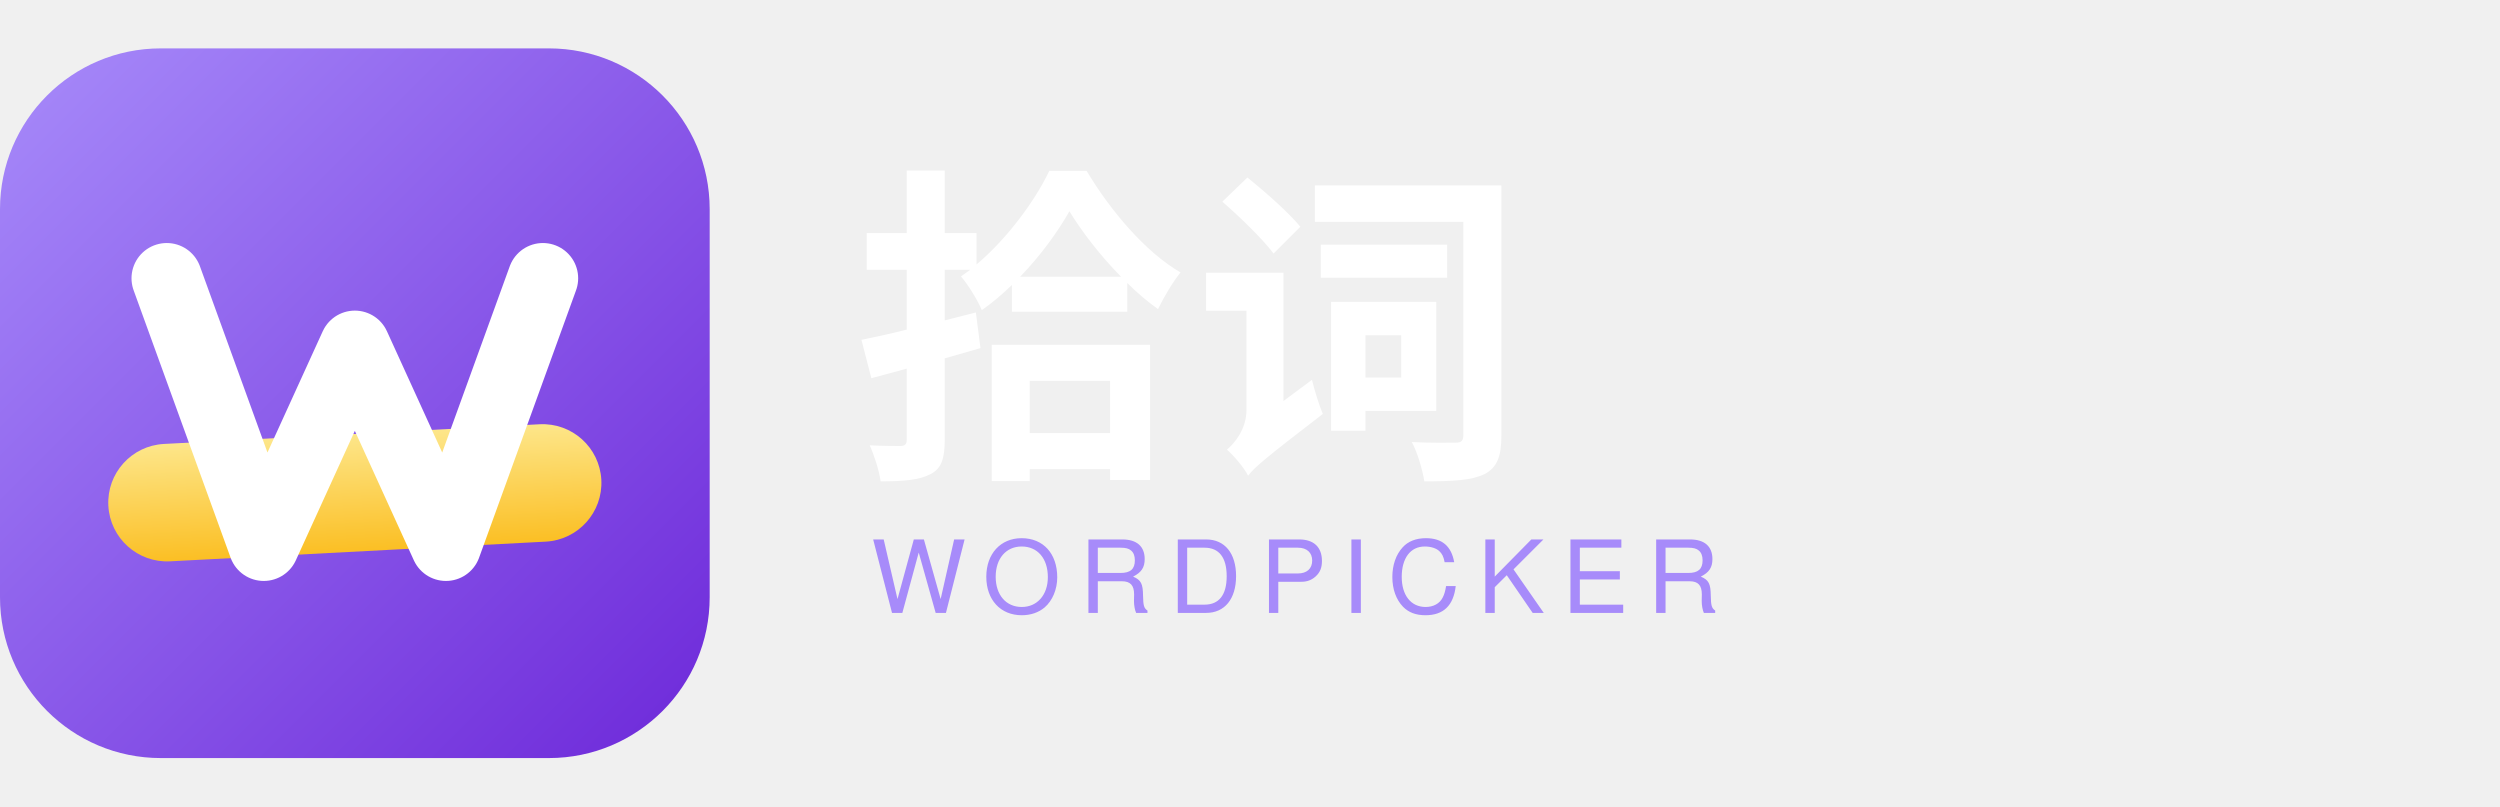
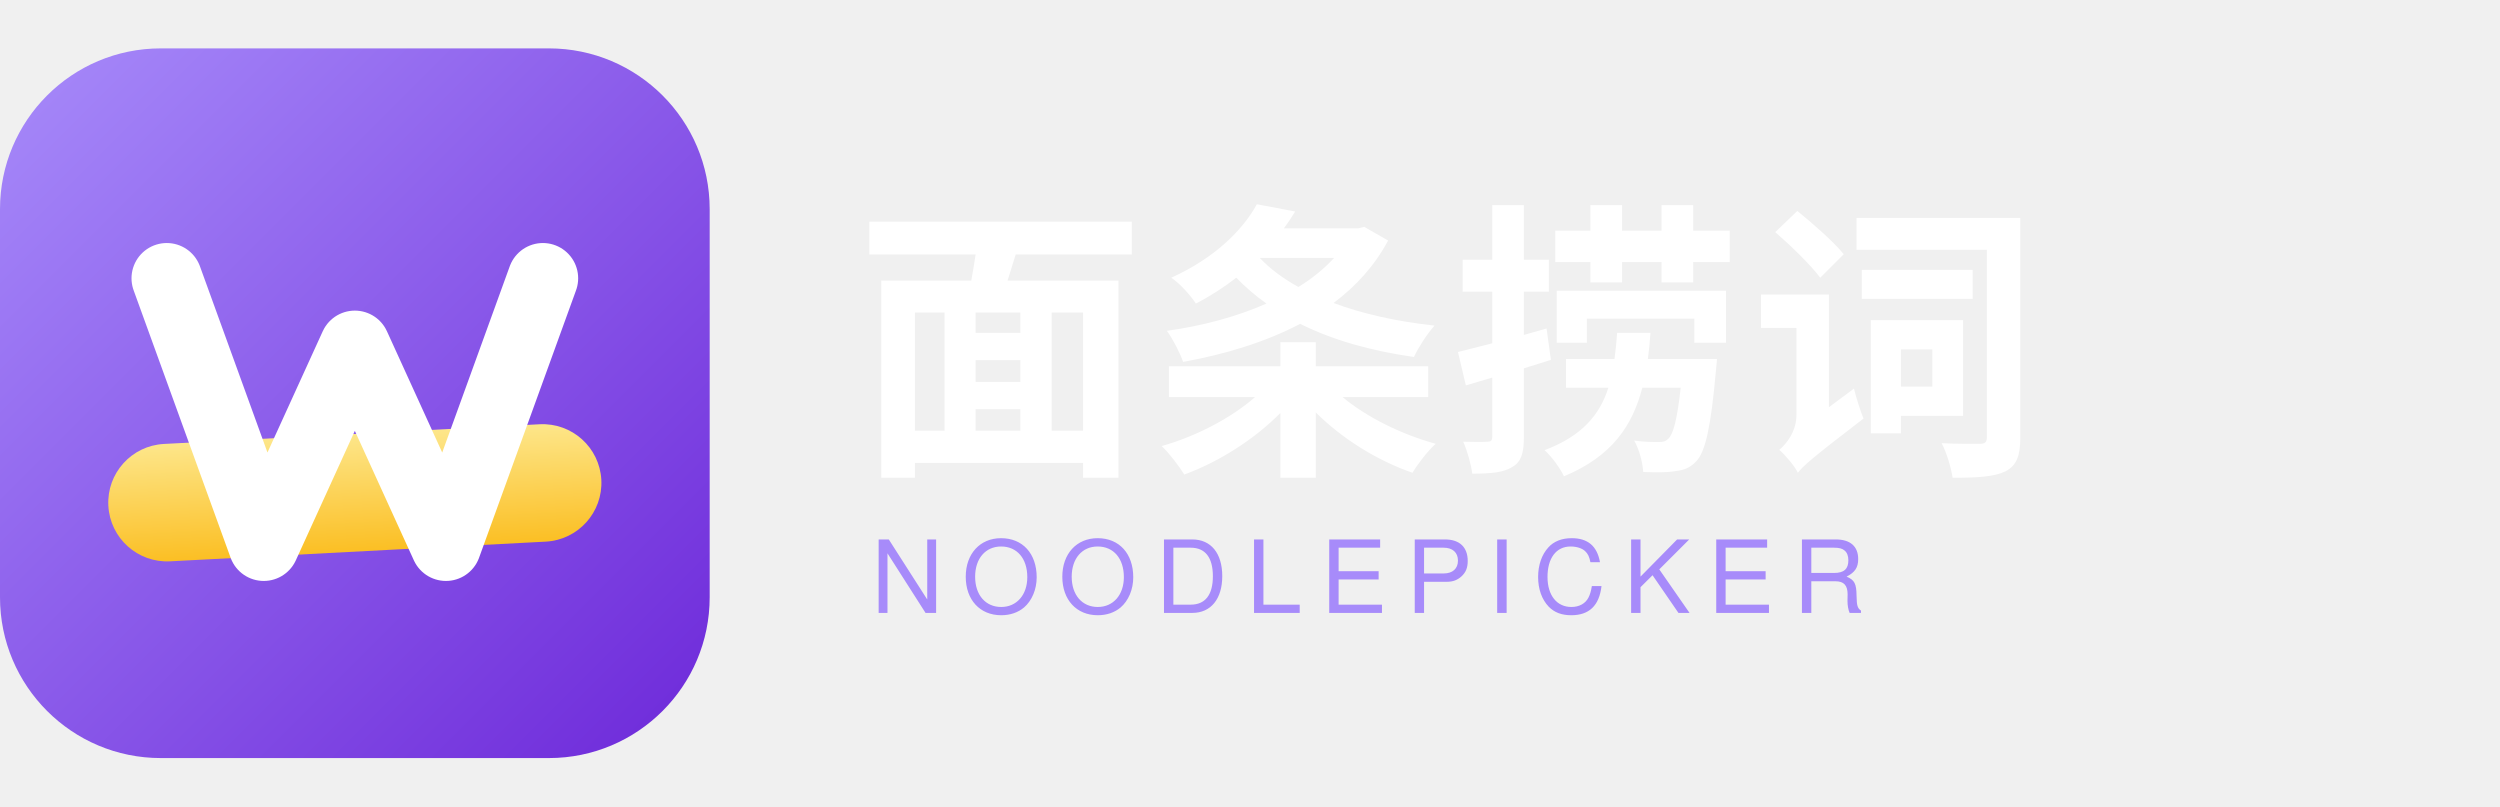
- <svg xmlns="http://www.w3.org/2000/svg" viewBox="0 0 620 200" width="620" height="200" role="img" aria-label="拾词 WordPicker">
+ <svg xmlns="http://www.w3.org/2000/svg" viewBox="0 0 620 200" width="620" height="200" role="img" aria-label="面条捞词 NoodlePicker">
  <defs>
    <linearGradient id="huaciTile" x1="0" y1="0" x2="1" y2="1">
      <stop offset="0" stop-color="#A78BFA" />
      <stop offset="1" stop-color="#6D28D9" />
    </linearGradient>
    <linearGradient id="huaciSwipe" x1="0" y1="0" x2="0" y2="1">
      <stop offset="0" stop-color="#FDE68A" />
      <stop offset="1" stop-color="#FBBF24" />
    </linearGradient>
    <symbol id="huaciMark" viewBox="0 0 512 512">
      <rect width="512" height="512" rx="116" fill="url(#huaciTile)" />
      <g transform="translate(0,9.5) translate(256,256) scale(1.06) translate(-256,-256)">
        <g transform="rotate(-3 256 308)">
          <rect x="88" y="268" width="336" height="80" rx="40" fill="url(#huaciSwipe)" />
        </g>
        <path d="M128 162 L194 344 L256 208 L318 344 L384 162" fill="none" stroke="#ffffff" stroke-width="48" stroke-linecap="round" stroke-linejoin="round" />
      </g>
    </symbol>
  </defs>
  <use href="#huaciMark" x="0" y="12" width="176" height="176" />
-   <text x="212" y="112" font-family="PingFang SC, Hiragino Sans GB, Microsoft YaHei, Noto Sans SC, sans-serif" font-size="82" font-weight="600" fill="#ffffff" letter-spacing="2">拾词</text>
-   <text x="216" y="152" font-family="Helvetica Neue, Helvetica, Arial, sans-serif" font-size="25" font-weight="500" fill="#A78BFA" letter-spacing="4.5">WORDPICKER</text>
+   <text x="212" y="112" font-family="PingFang SC, Hiragino Sans GB, Microsoft YaHei, Noto Sans SC, sans-serif" font-size="72" font-weight="600" fill="#ffffff" letter-spacing="2">面条捞词</text>
+   <text x="216" y="152" font-family="Helvetica Neue, Helvetica, Arial, sans-serif" font-size="25" font-weight="500" fill="#A78BFA" letter-spacing="4.5">NOODLEPICKER</text>
</svg>
